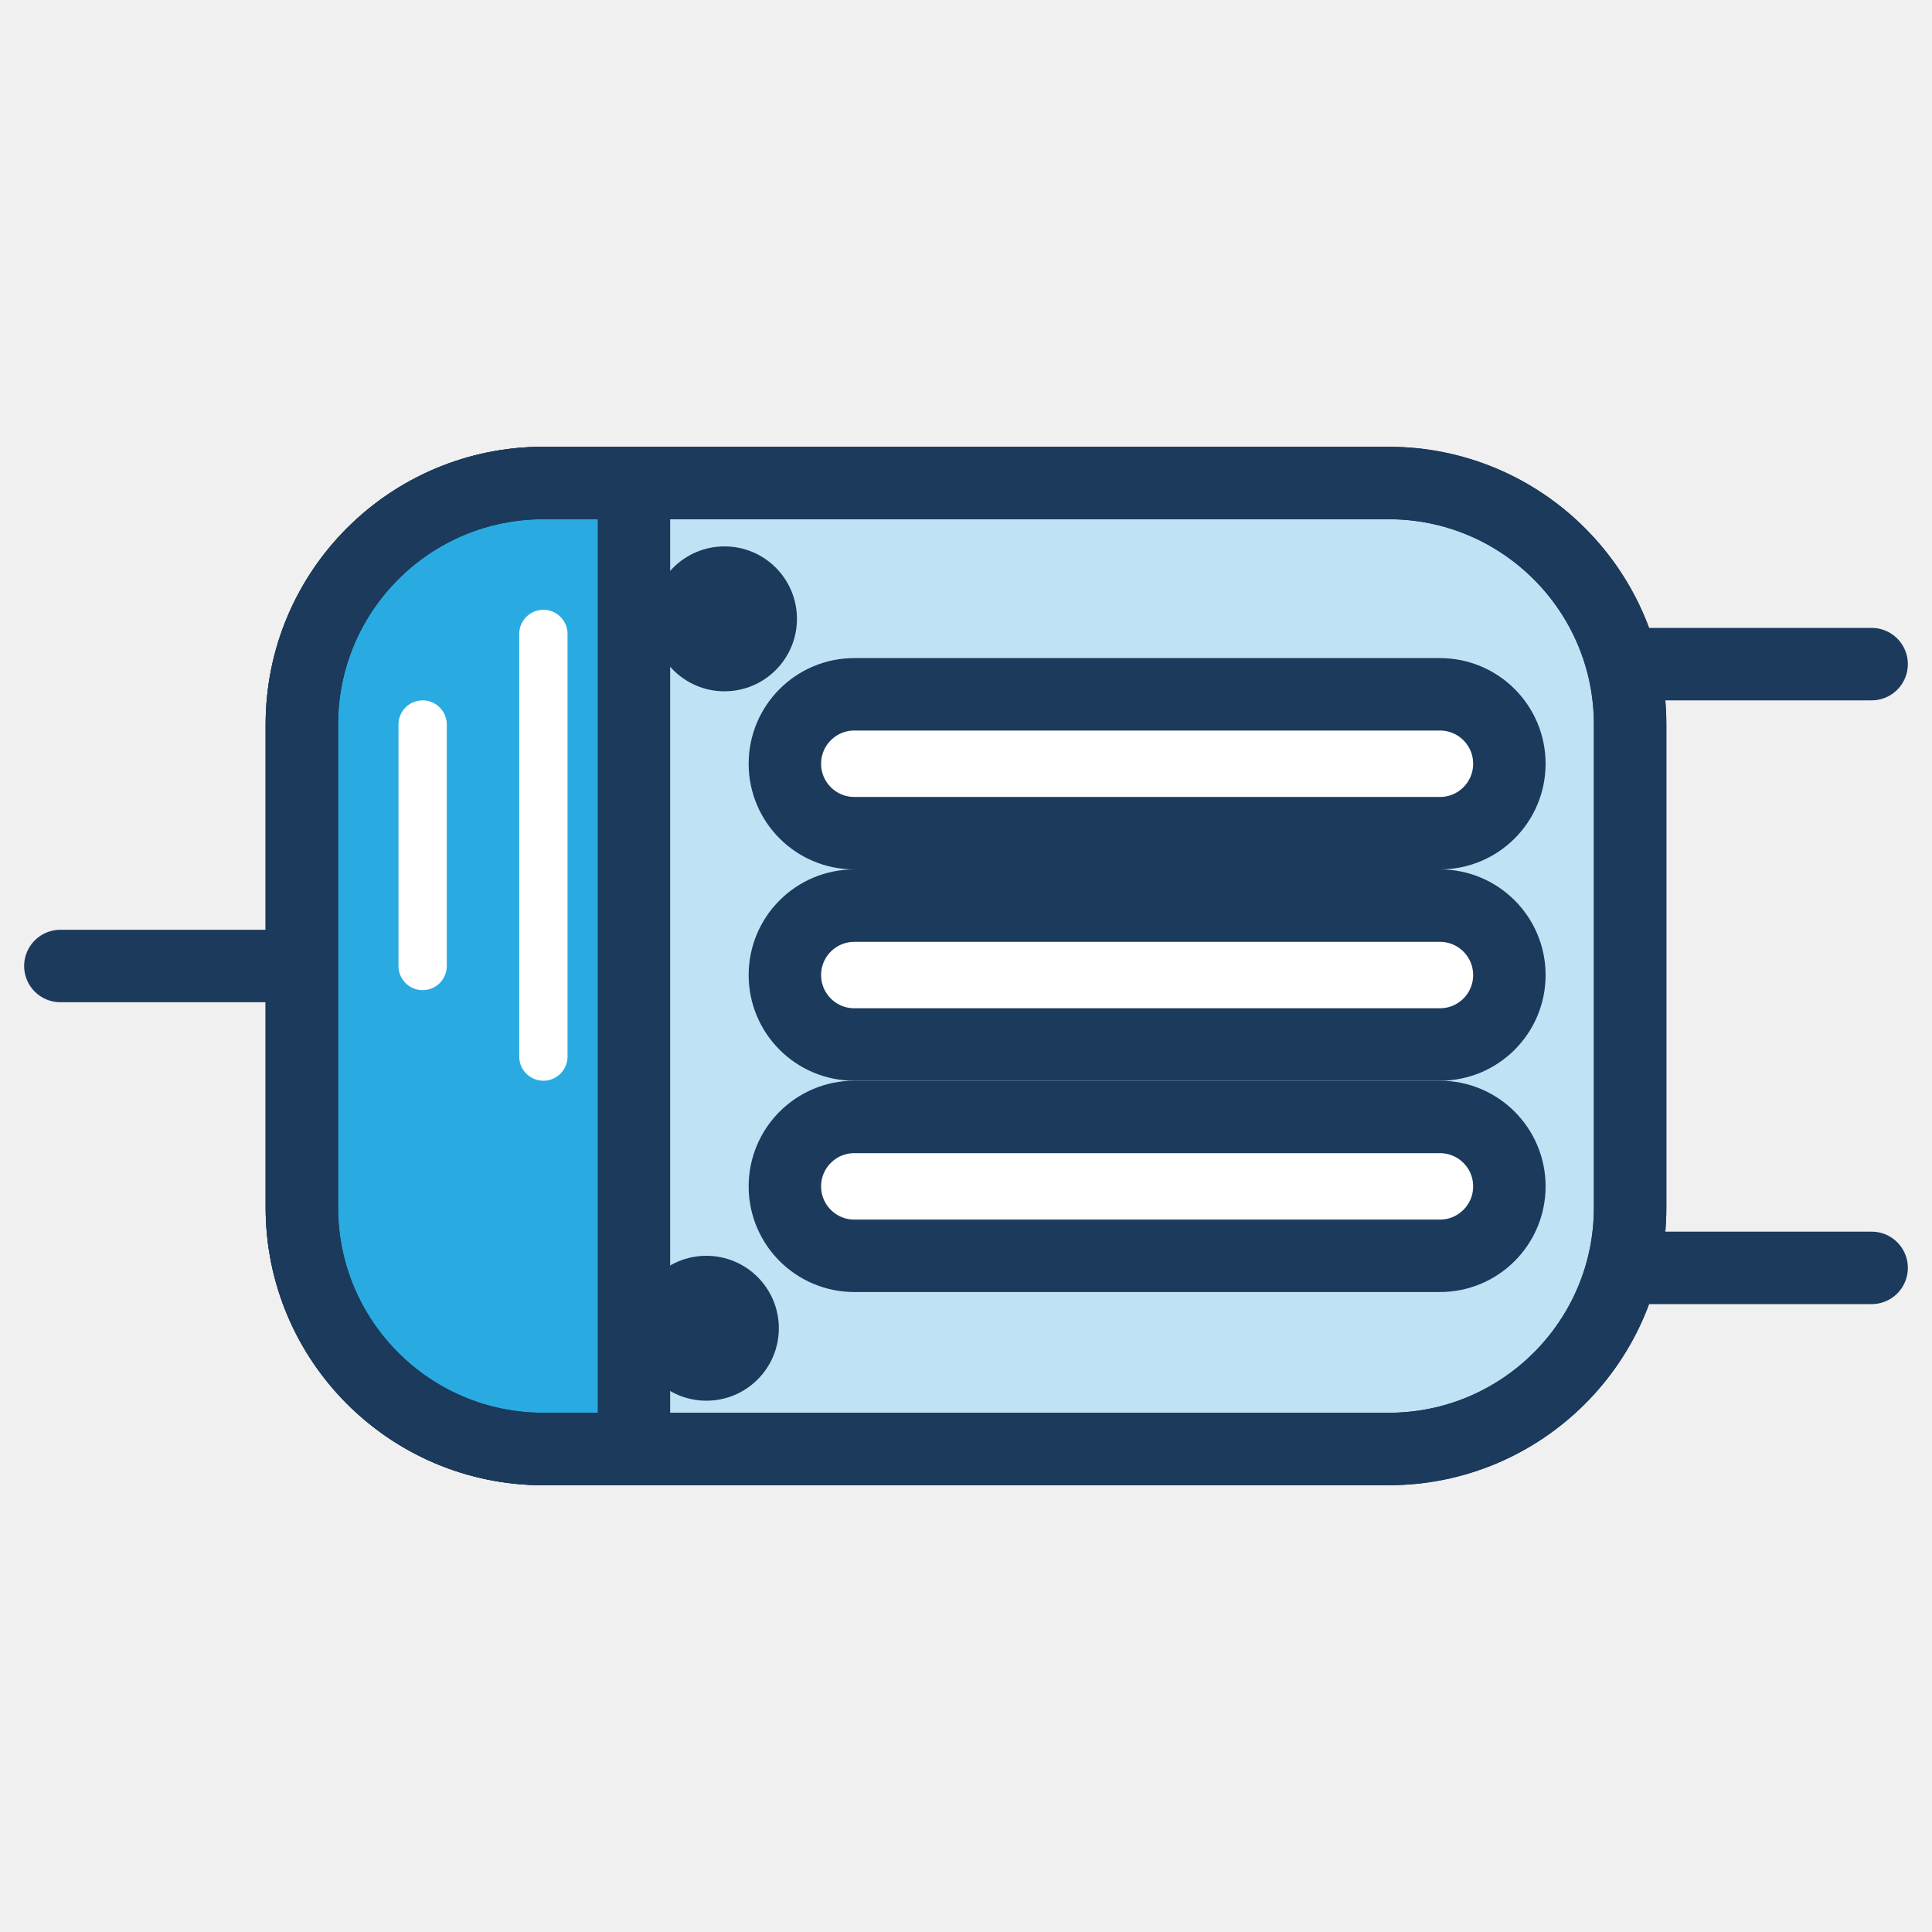
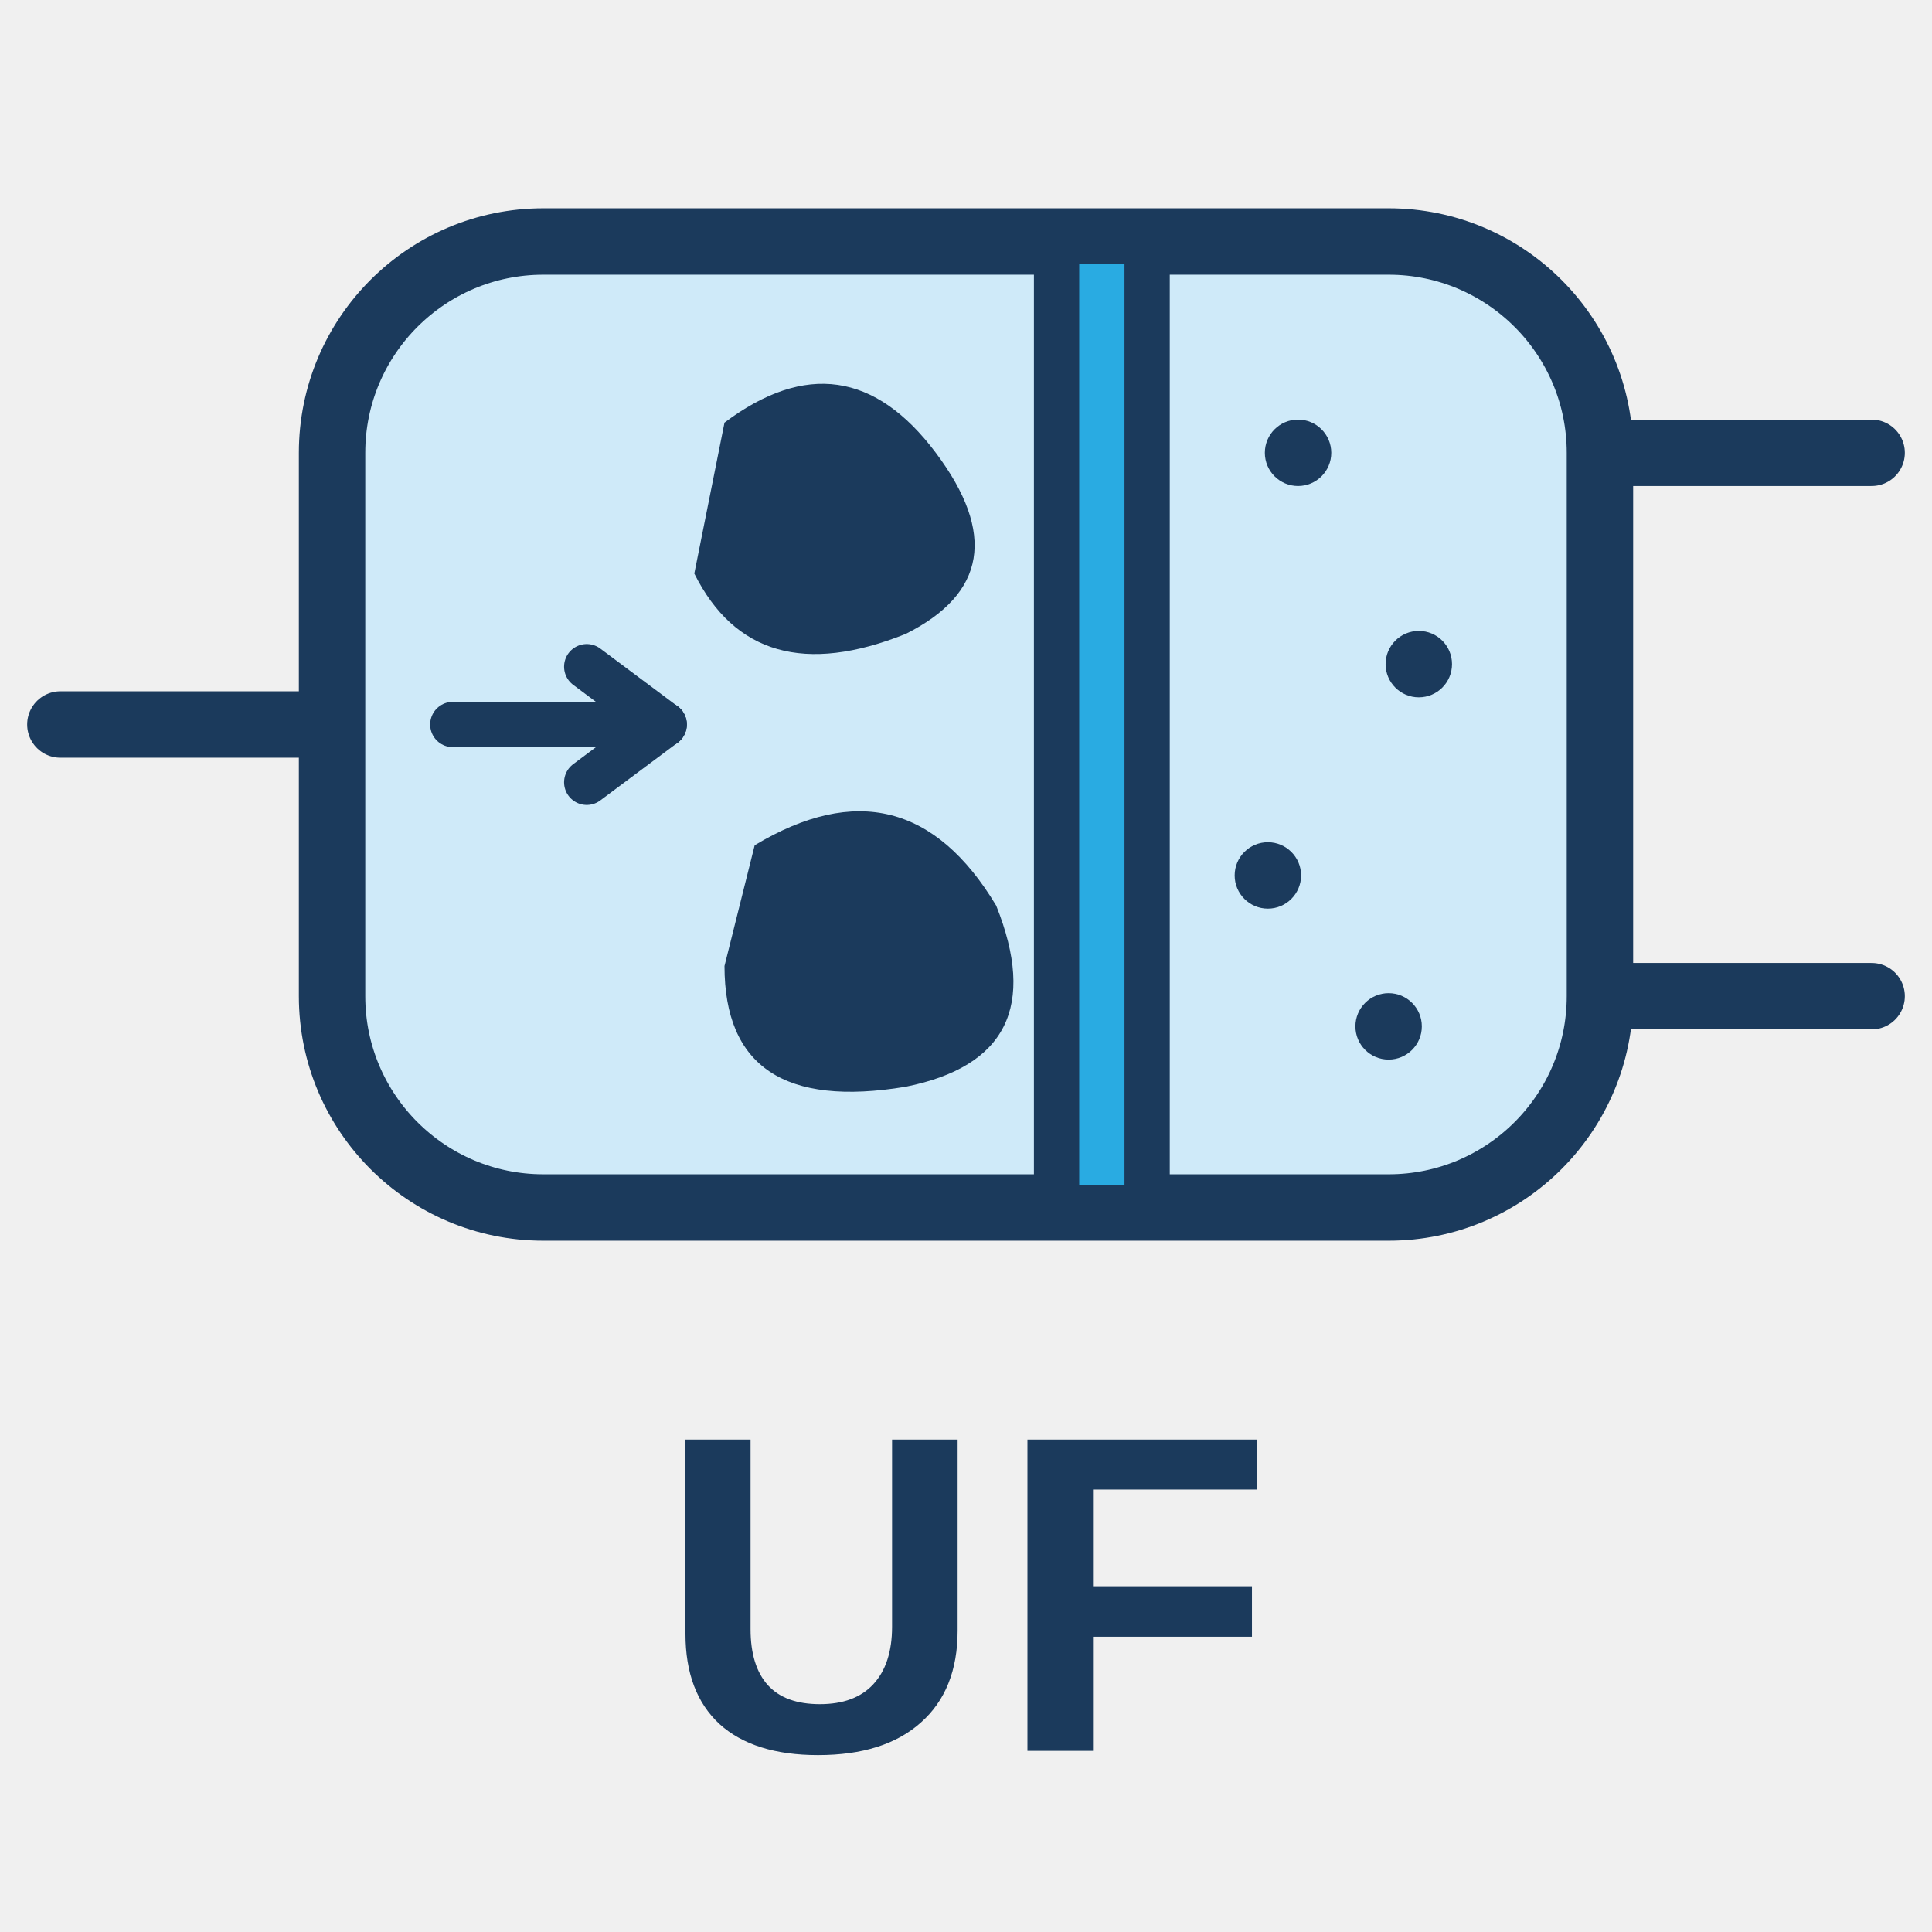
<svg xmlns="http://www.w3.org/2000/svg" viewBox="0 0 64 64">
-   <g stroke="#1B3A5C" stroke-width="2.4" stroke-linejoin="round" stroke-linecap="round">
-     <path d="M2 32 H10" fill="none" />
-     <path d="M54 22 H62" fill="none" />
-     <path d="M54 42 H62" fill="none" />
-     <rect x="10" y="16" width="44" height="32" rx="8" fill="#BFE3F5" />
-     <path d="M10 24 a8 8 0 0 1 8-8 h3 v32 h-3 a8 8 0 0 1 -8-8 z" fill="#29ABE2" />
-     <rect x="26" y="23" width="24" height="4.6" rx="2.3" fill="#FFFFFF" />
-     <rect x="26" y="30" width="24" height="4.6" rx="2.3" fill="#FFFFFF" />
-     <rect x="26" y="37" width="24" height="4.6" rx="2.3" fill="#FFFFFF" />
-     <rect x="10" y="16" width="44" height="32" rx="8" fill="none" />
-   </g>
-   <g fill="#1B3A5C">
-     <circle cx="24" cy="20.5" r="2.4" />
-     <circle cx="23.4" cy="44" r="2.4" />
-   </g>
-   <g stroke="#FFFFFF" stroke-width="1.6" stroke-linecap="round" fill="none">
-     <path d="M14 24 v8" />
-     <path d="M18 21 v14" />
-   </g>
+   <path d="M2 24 L11 24" fill="none" stroke="#1B3A5C" stroke-width="2.2" stroke-linecap="round" />
+   <path d="M53 15 L62 15" fill="none" stroke="#1B3A5C" stroke-width="2.2" stroke-linecap="round" />
+   <path d="M53 33 L62 33" fill="none" stroke="#1B3A5C" stroke-width="2.2" stroke-linecap="round" />
+   <rect x="11" y="8" width="42" height="32" rx="7" fill="#CFEAF9" stroke="#1B3A5C" stroke-width="2.2" stroke-linejoin="round" />
+   <rect x="35" y="8" width="3" height="32" rx="0" fill="#29ABE2" stroke="#1B3A5C" stroke-width="1.5" stroke-linejoin="round" />
+   <path d="M24 14 q4 -3 7 1 q3 4 -1 6 q-5 2 -7 -2 z" fill="#1B3A5C" stroke="#1B3A5C" stroke-width="0" stroke-linejoin="round" stroke-linecap="round" />
+   <path d="M25 28 q5 -3 8 2 q2 5 -3 6 q-6 1 -6 -4 z" fill="#1B3A5C" stroke="#1B3A5C" stroke-width="0" stroke-linejoin="round" stroke-linecap="round" />
+   <circle cx="43" cy="15" r="1.1" fill="#1B3A5C" />
+   <circle cx="47" cy="22" r="1.1" fill="#1B3A5C" />
+   <circle cx="42" cy="29" r="1.1" fill="#1B3A5C" />
+   <circle cx="46" cy="34" r="1.1" fill="#1B3A5C" />
+   <path d="M15 24 L22 24" fill="none" stroke="#1B3A5C" stroke-width="1.5" stroke-linecap="round" />
+   <path d="M22 24 L19.436 25.915" fill="none" stroke="#1B3A5C" stroke-width="1.5" stroke-linecap="round" />
+   <path d="M22 24 L19.436 22.085" fill="none" stroke="#1B3A5C" stroke-width="1.5" stroke-linecap="round" />
+   <text x="32" y="58" text-anchor="middle" fill="#1B3A5C" font-family="Segoe UI, Arial, sans-serif" font-size="15" font-weight="700" letter-spacing="0.4">UF</text>
</svg>
